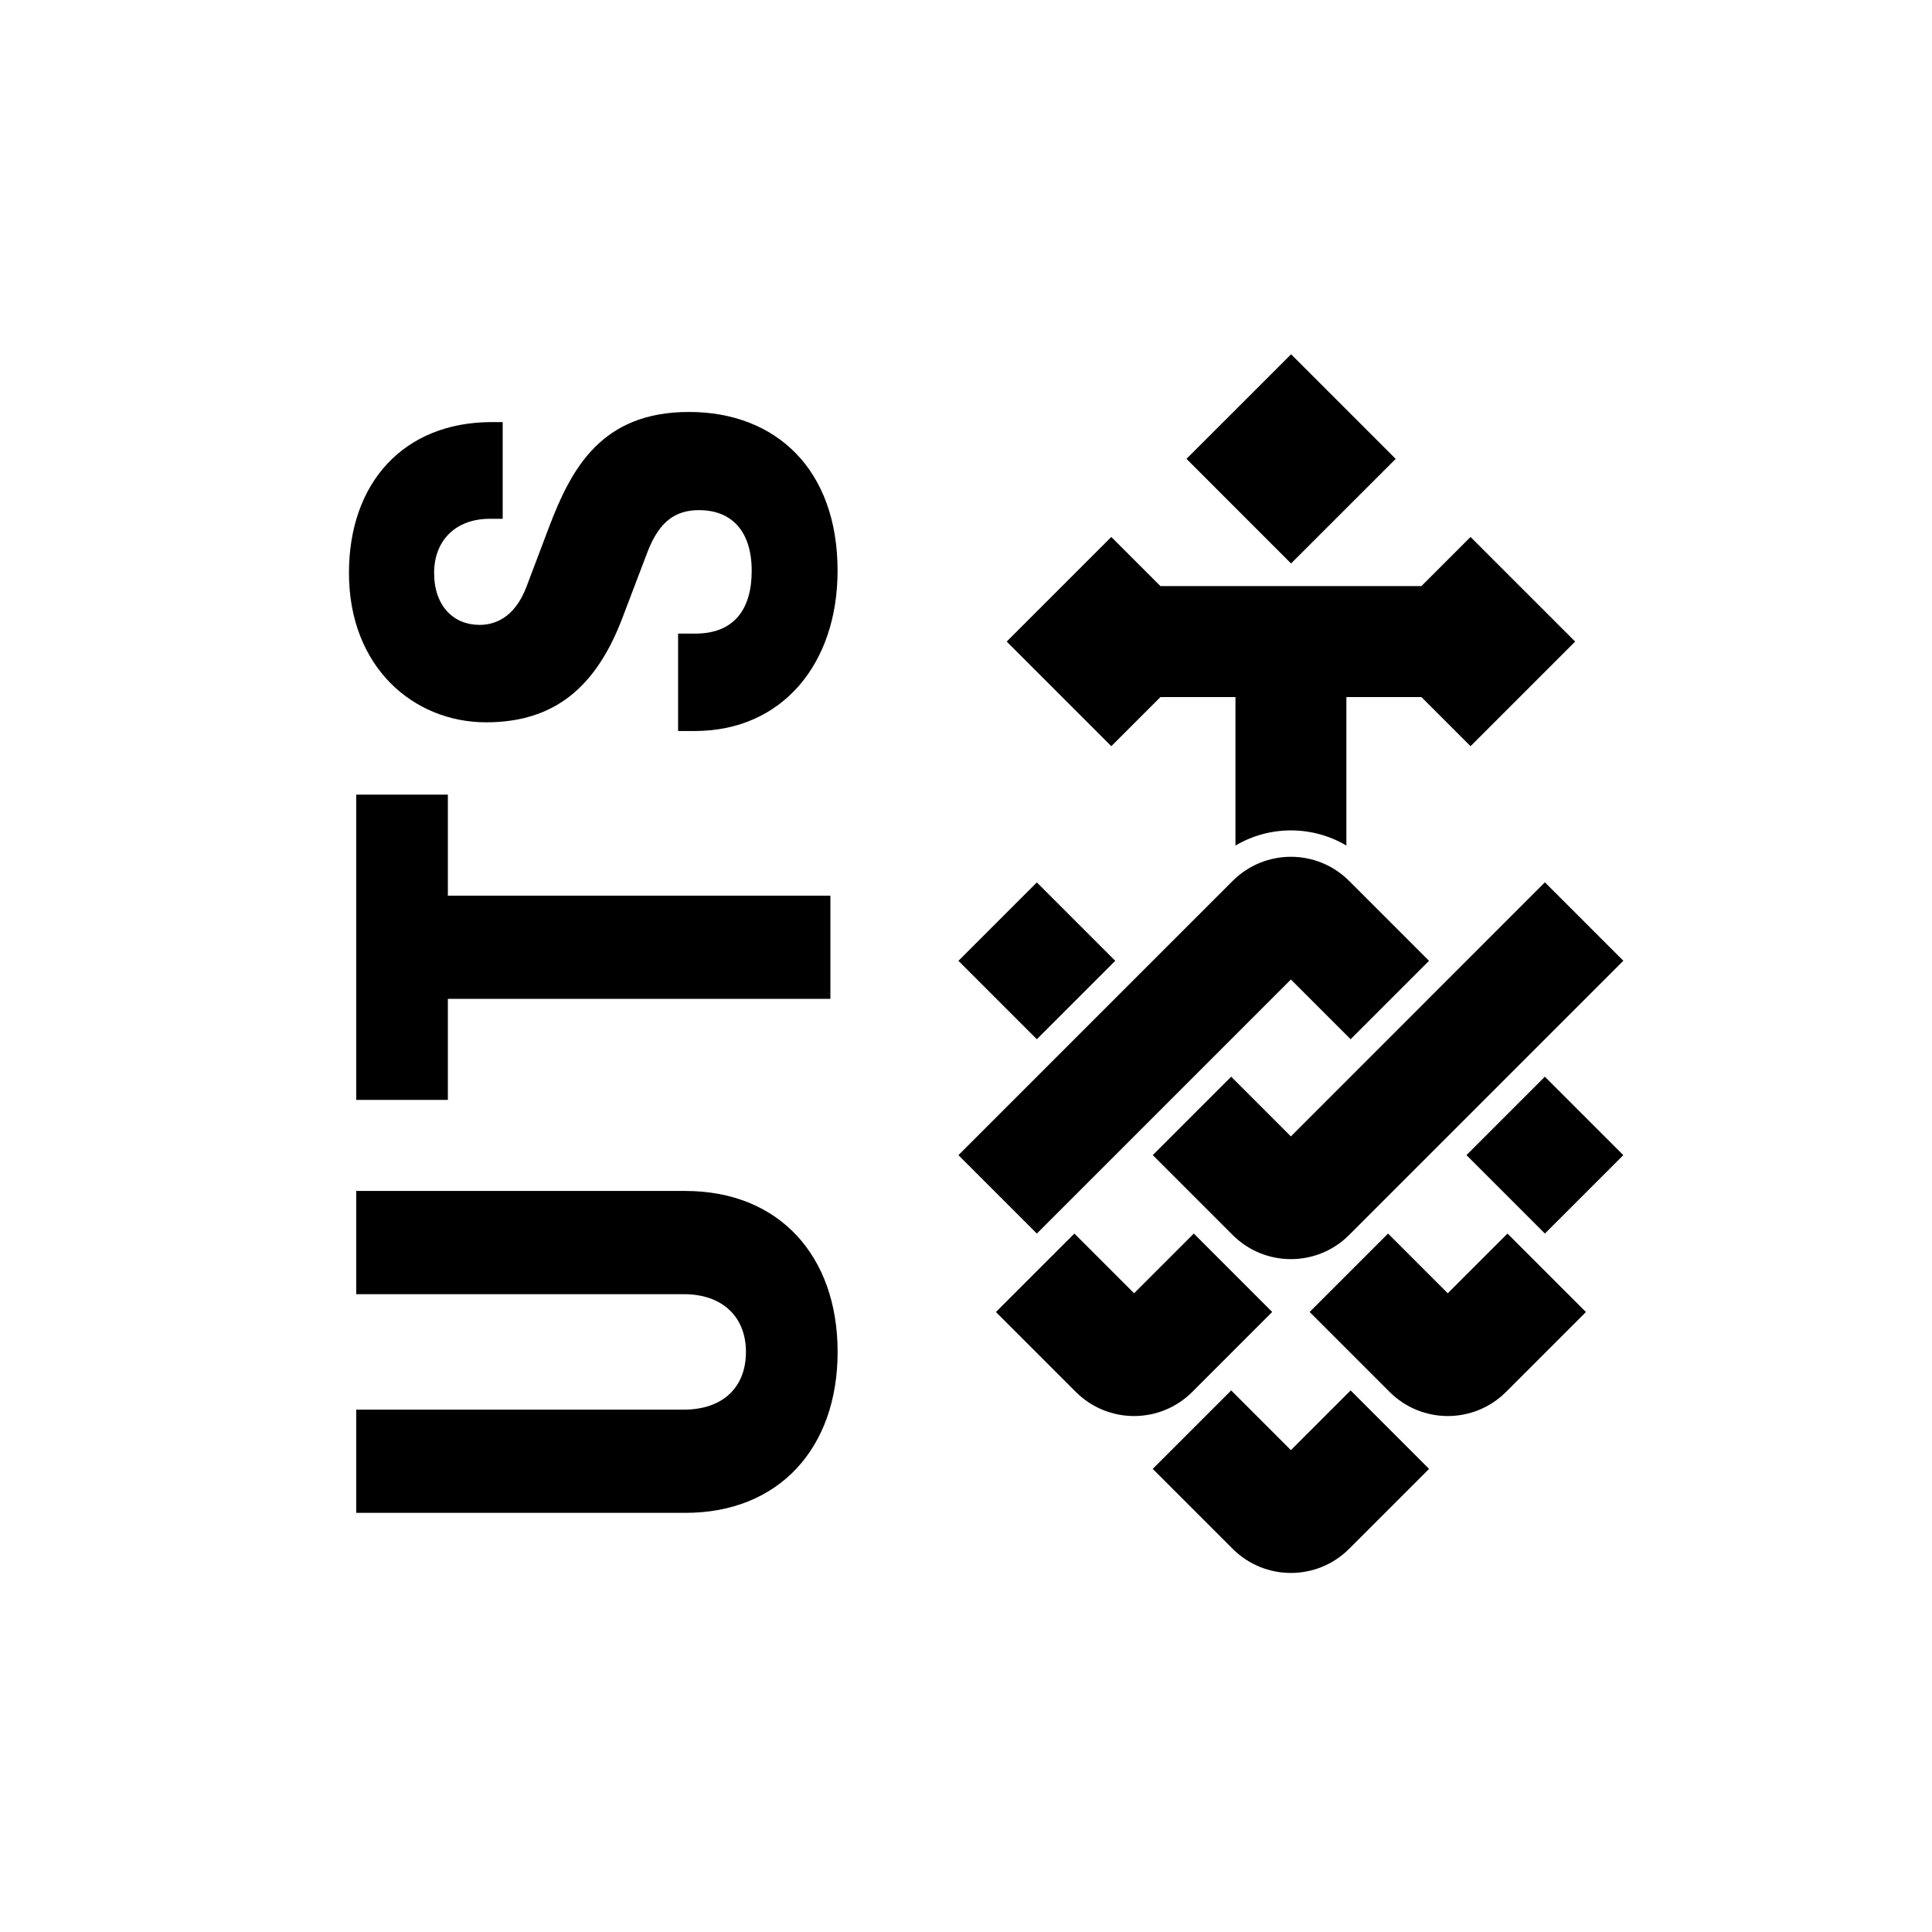
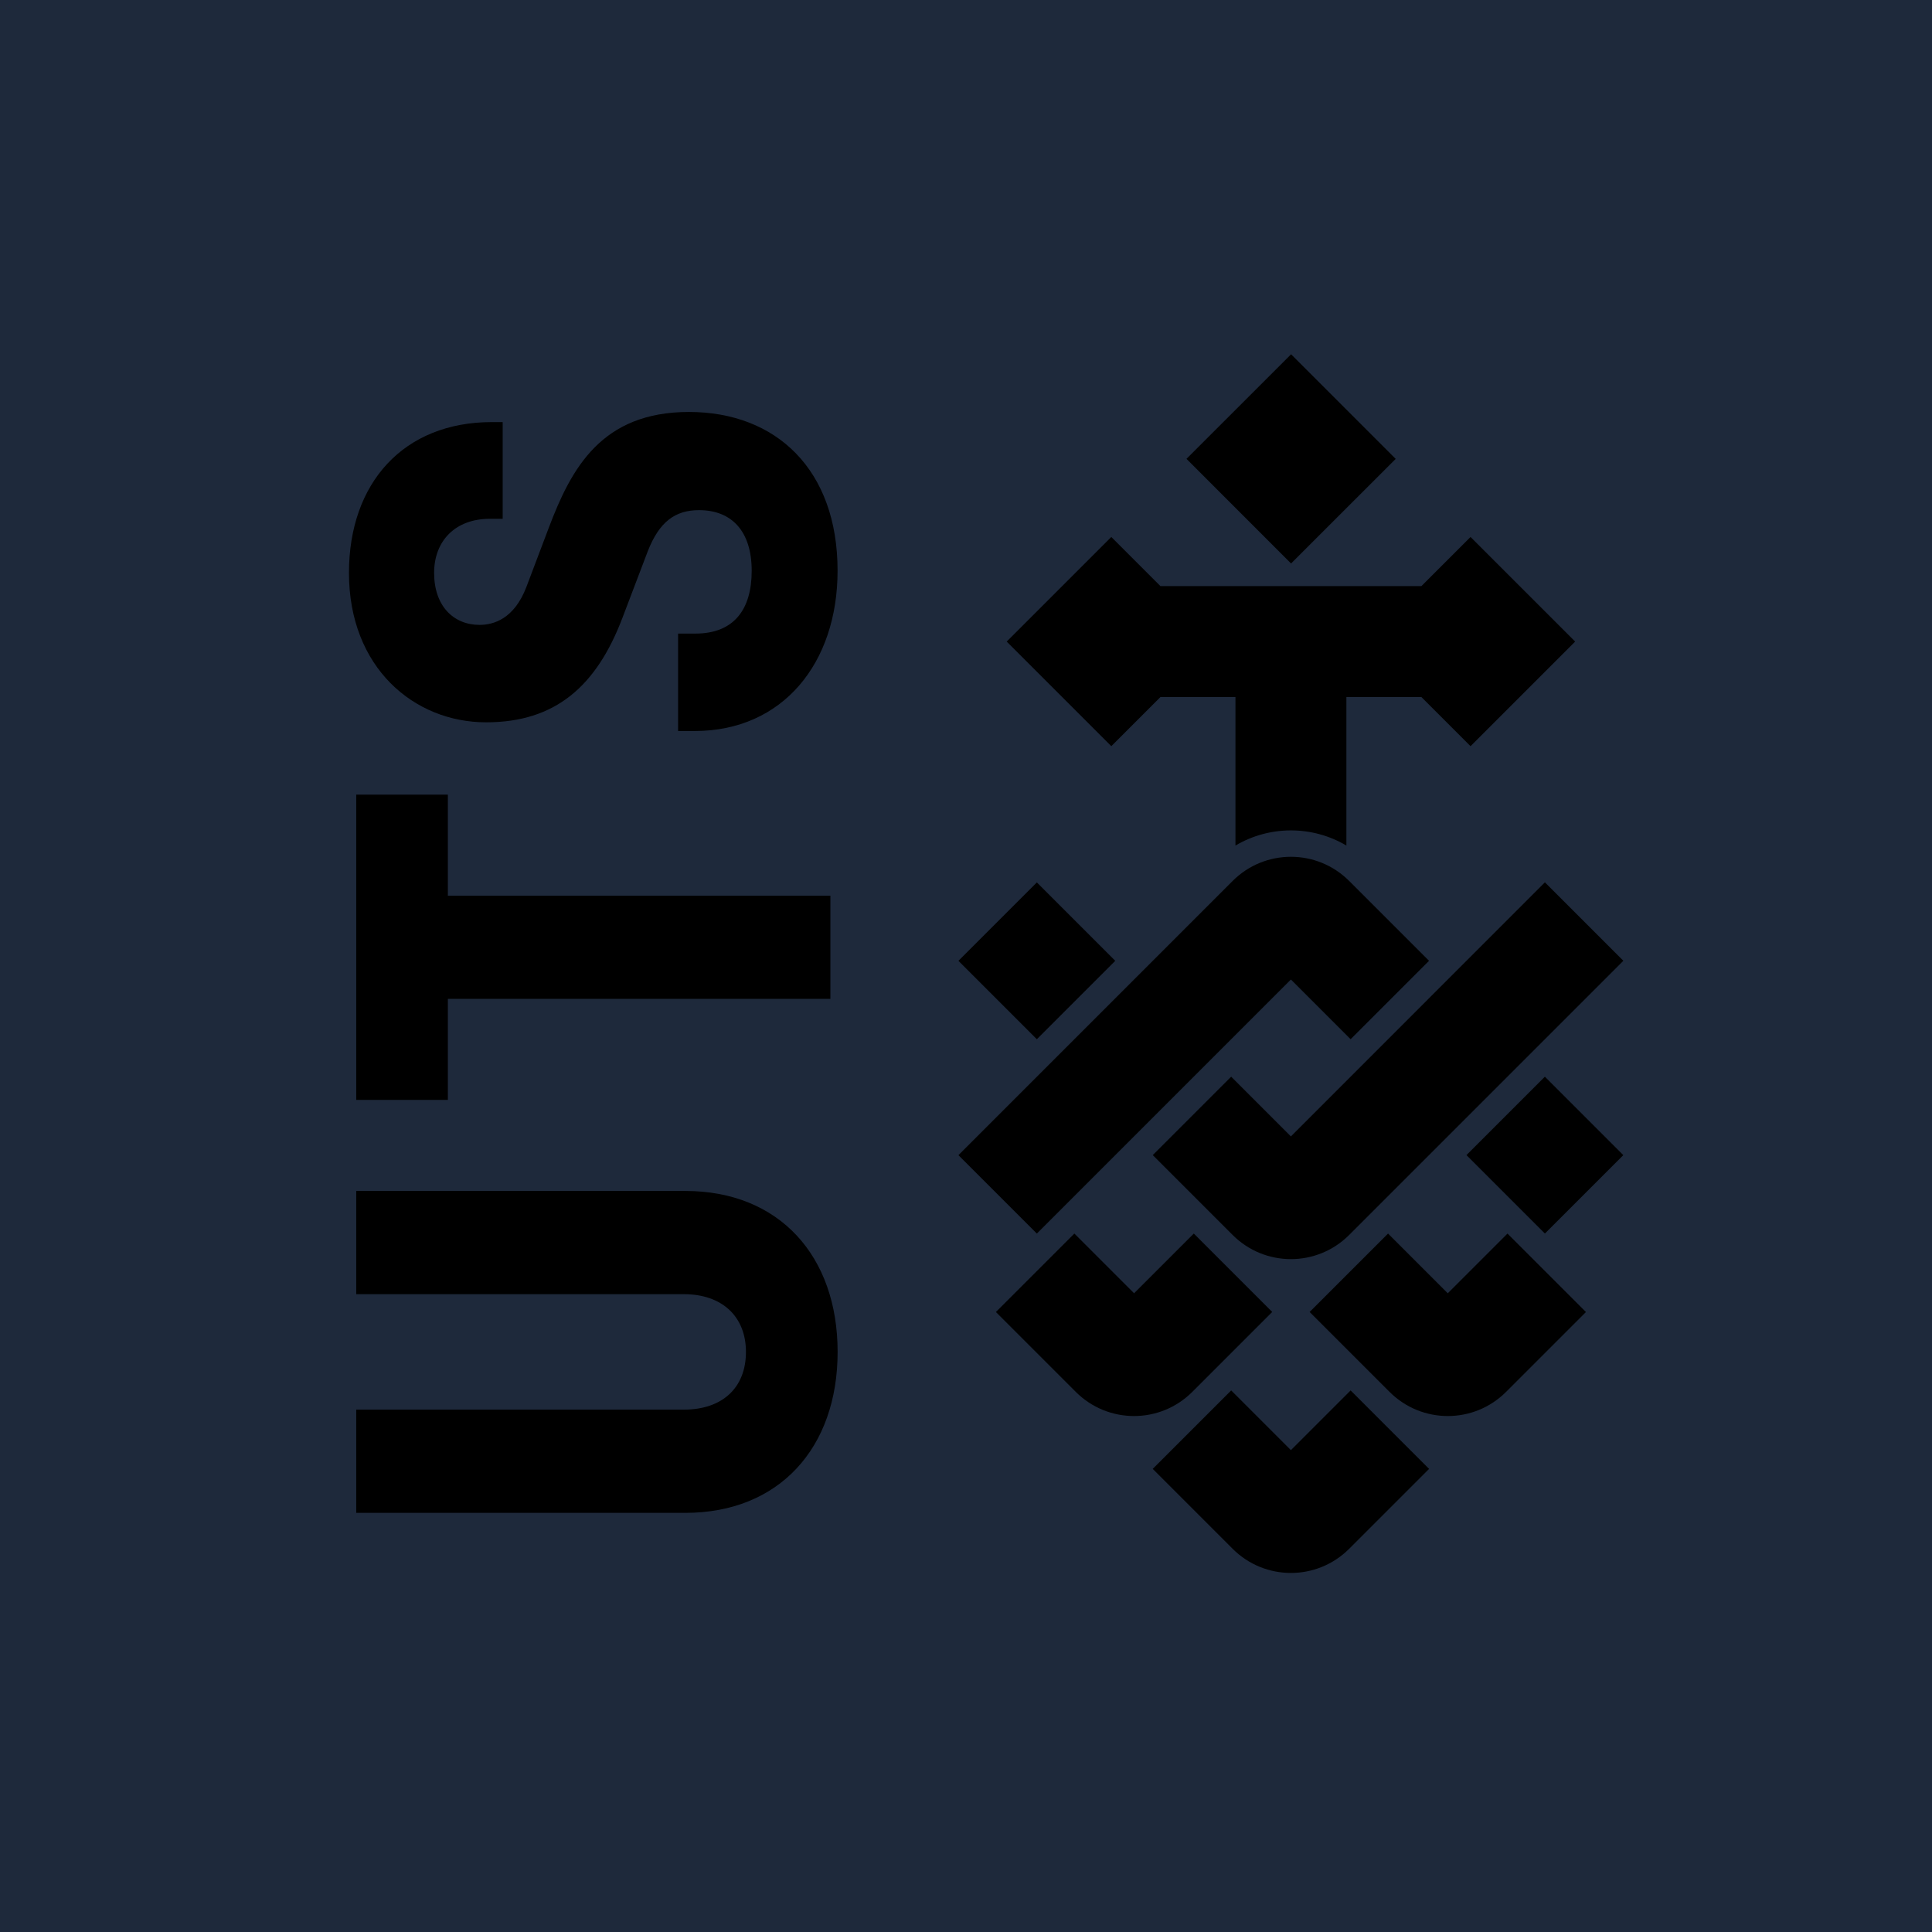
<svg xmlns="http://www.w3.org/2000/svg" version="1.1" id="Layer_1" x="0px" y="0px" viewBox="0 0 406.32 406.32" style="enable-background:new 0 0 406.32 406.32;" xml:space="preserve">
-   <rect width="406.32" height="406.32" fill="#1a3a5c" />
  <style type="text/css">
	.st0{display:none;}
	.st1{display:inline;}
- 	.st2{fill:#FFFFFF;}
+ 	.st2{fill:#1E293B;}
</style>
  <g id="Box">
</g>
  <g id="Guides" class="st0">
    <rect class="st1" width="406.32" height="406.32" />
  </g>
  <rect class="st2" width="406.32" height="406.32" />
  <g id="UTS_Logo_VERTICAL_Lock-Up">
    <g>
      <rect x="206.4" y="190.41" transform="matrix(0.7071 -0.7071 0.7071 0.7071 -79.0148 213.3791)" width="23.32" height="23.32" />
      <path d="M271.49,206l12.56,12.56l16.49-16.49l-16.8-16.8c-6.77-6.77-17.73-6.77-24.5,0l-57.67,57.67l16.49,16.49L271.49,206z" />
      <path d="M267.56,275.92l-16.49-16.49l-12.56,12.56l-12.56-12.56l-16.5,16.5l16.8,16.8c6.77,6.77,17.73,6.77,24.5,0L267.56,275.92z    " />
      <path d="M271.49,304.98l-12.56-12.56l-16.5,16.5l16.81,16.81c6.77,6.77,17.73,6.77,24.5,0l16.81-16.81l-16.5-16.5L271.49,304.98z" />
      <path d="M304.48,271.99l-12.56-12.56l-16.49,16.49l16.81,16.81c6.77,6.77,17.73,6.77,24.5,0l16.8-16.8l-16.5-16.5L304.48,271.99z" />
      <rect x="313.25" y="231.27" transform="matrix(0.7071 -0.7071 0.7071 0.7071 -76.6178 300.8991)" width="23.32" height="23.33" />
      <path d="M271.49,239l-12.56-12.56l-16.49,16.49l16.8,16.8c6.77,6.77,17.73,6.77,24.5,0l57.67-57.67l-16.5-16.5L271.49,239z" />
      <rect x="255.96" y="80.96" transform="matrix(0.7073 -0.707 0.707 0.7073 11.2498 220.2018)" width="31.11" height="31.11" />
      <path d="M244.05,146.6h15.78v31.23c7.17-4.25,16.17-4.25,23.33,0V146.6h15.78l10.33,10.33l22-22l-22-22l-10.33,10.33h-54.89    l-10.33-10.33l-22,22l22,22L244.05,146.6z" />
      <polygon points="74.92,167.12 74.92,231.32 94.19,231.32 94.19,210.07 174.64,210.07 174.64,188.37 94.19,188.37 94.19,167.12       " />
      <path d="M144.13,250.47H74.92v21.71h68.91c8.04,0,13.05,4.71,13.05,12.14c0,7.59-5.01,12.14-13.05,12.14H74.92v21.71h69.21    c19.73,0,32.03-13.66,32.03-33.85S163.86,250.47,144.13,250.47z" />
      <path d="M144.89,86.64c-18.37,0-24.74,11.84-29.45,24.29l-4.71,12.45c-2.58,6.83-6.98,8.04-9.87,8.04    c-5.46,0-9.56-3.95-9.56-10.93c0-6.83,4.55-11.38,11.69-11.38h2.73V88.77h-2.28c-18.52,0-30.05,12.75-30.05,31.72    c0,19.88,13.66,31.42,28.84,31.42c14.57,0,23.22-7.59,28.69-22.01l5.31-13.96c2.43-6.22,5.77-8.65,10.78-8.65    c6.98,0,11.08,4.55,11.08,12.75s-3.79,13.21-11.84,13.21h-3.64v20.49h3.49c18.52,0,30.05-14.27,30.05-33.7    C176.16,98.79,163.25,86.64,144.89,86.64z" />
    </g>
  </g>
</svg>
